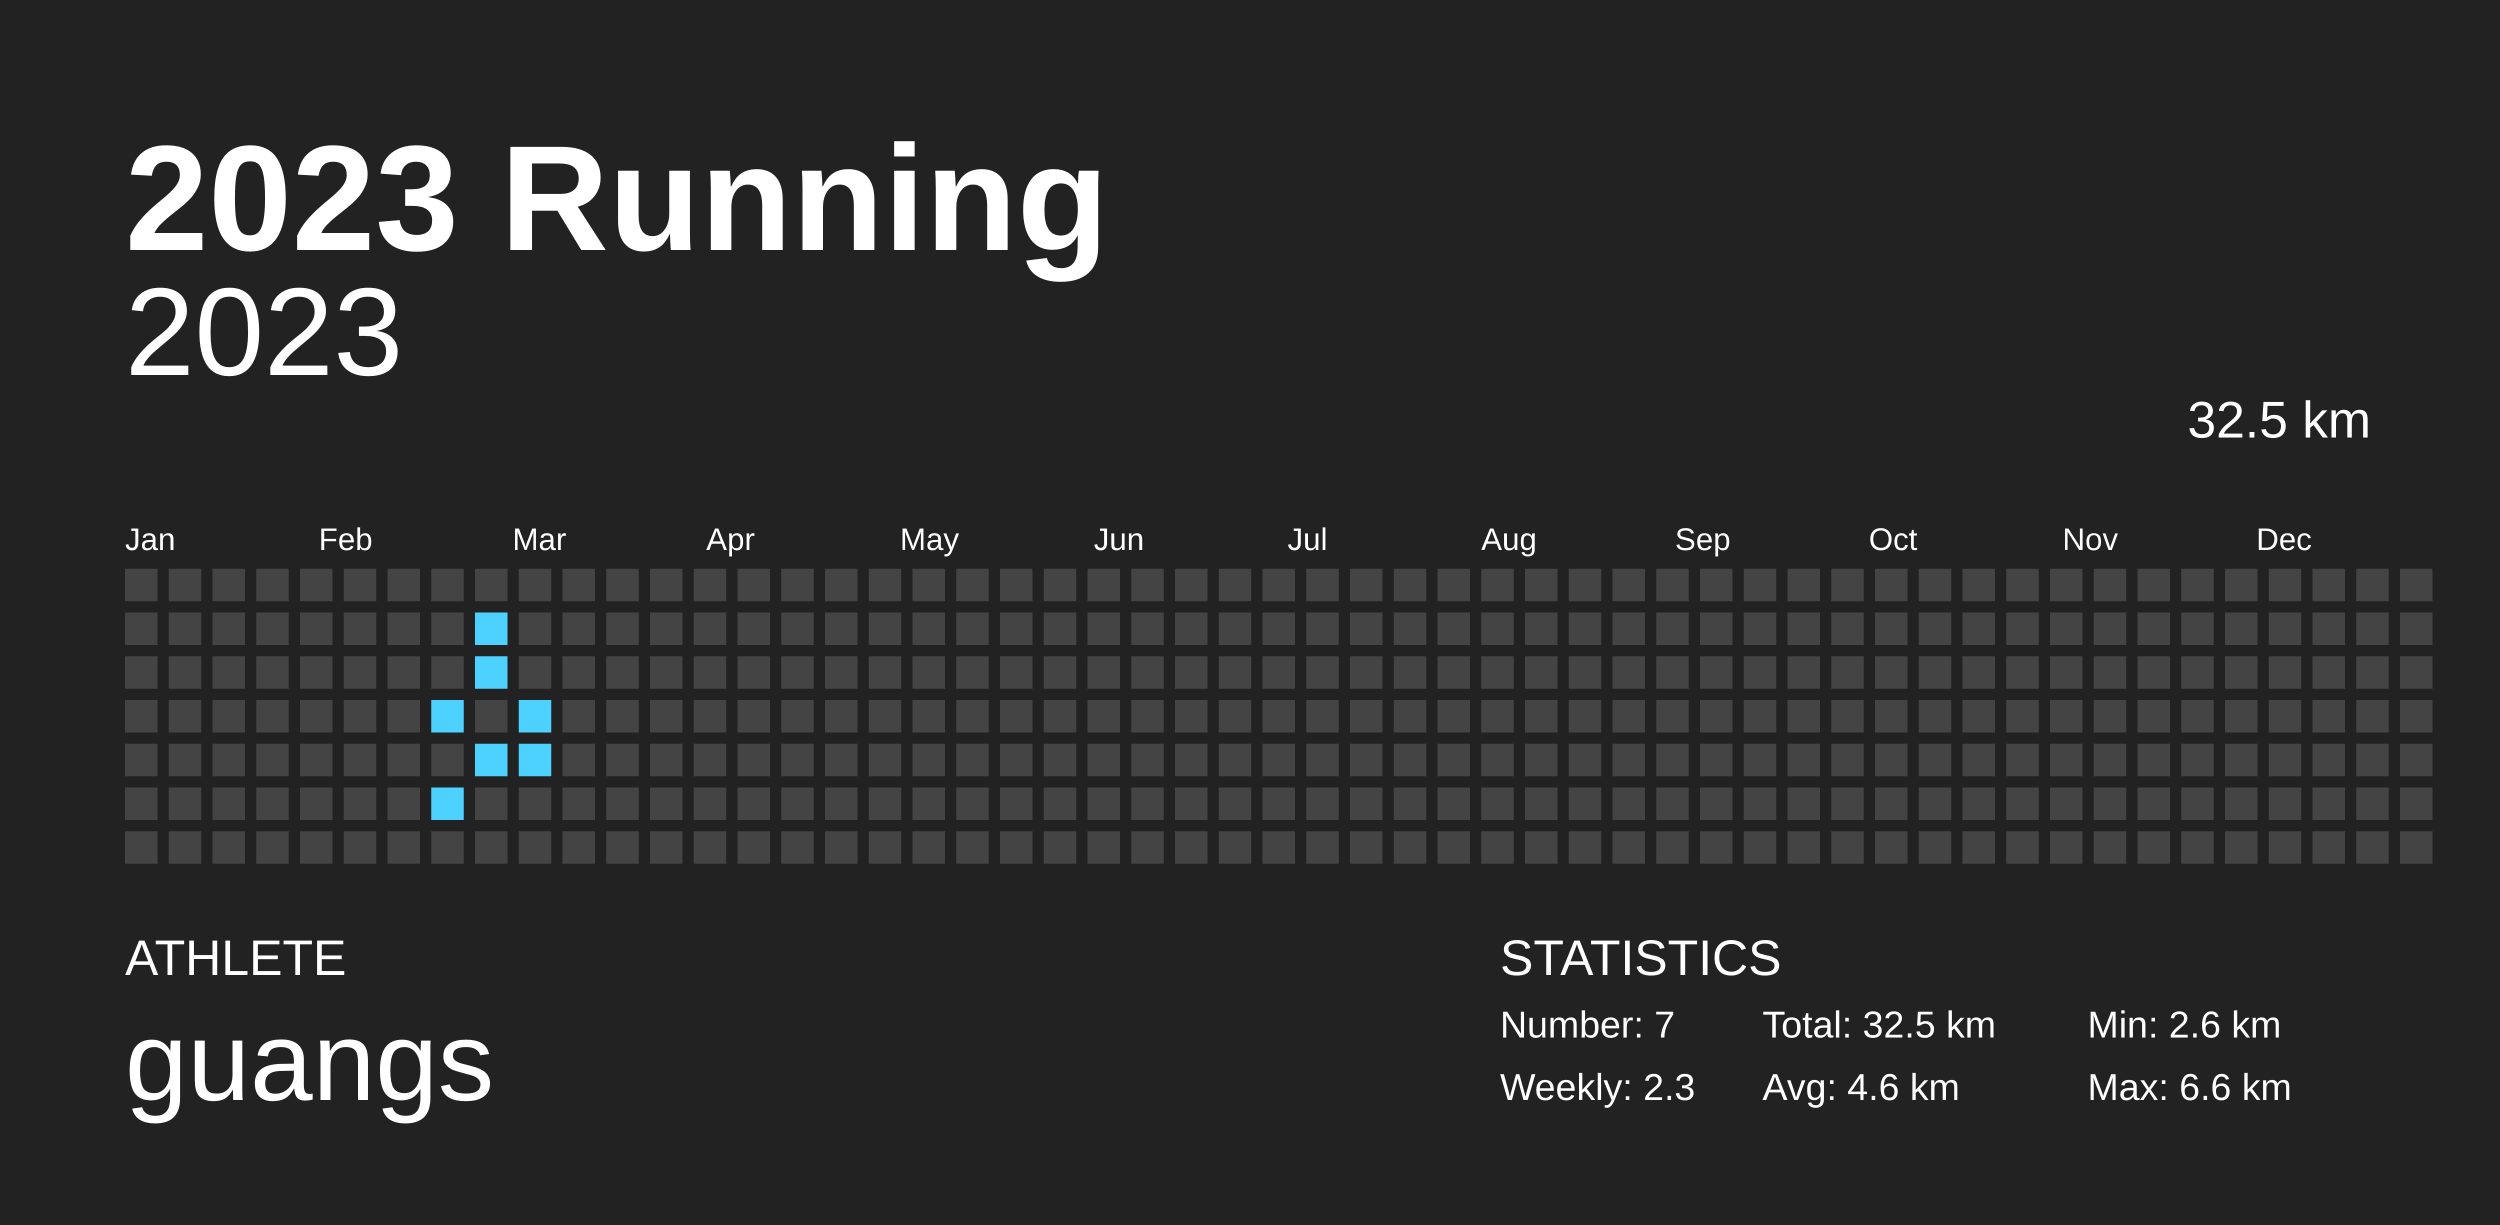
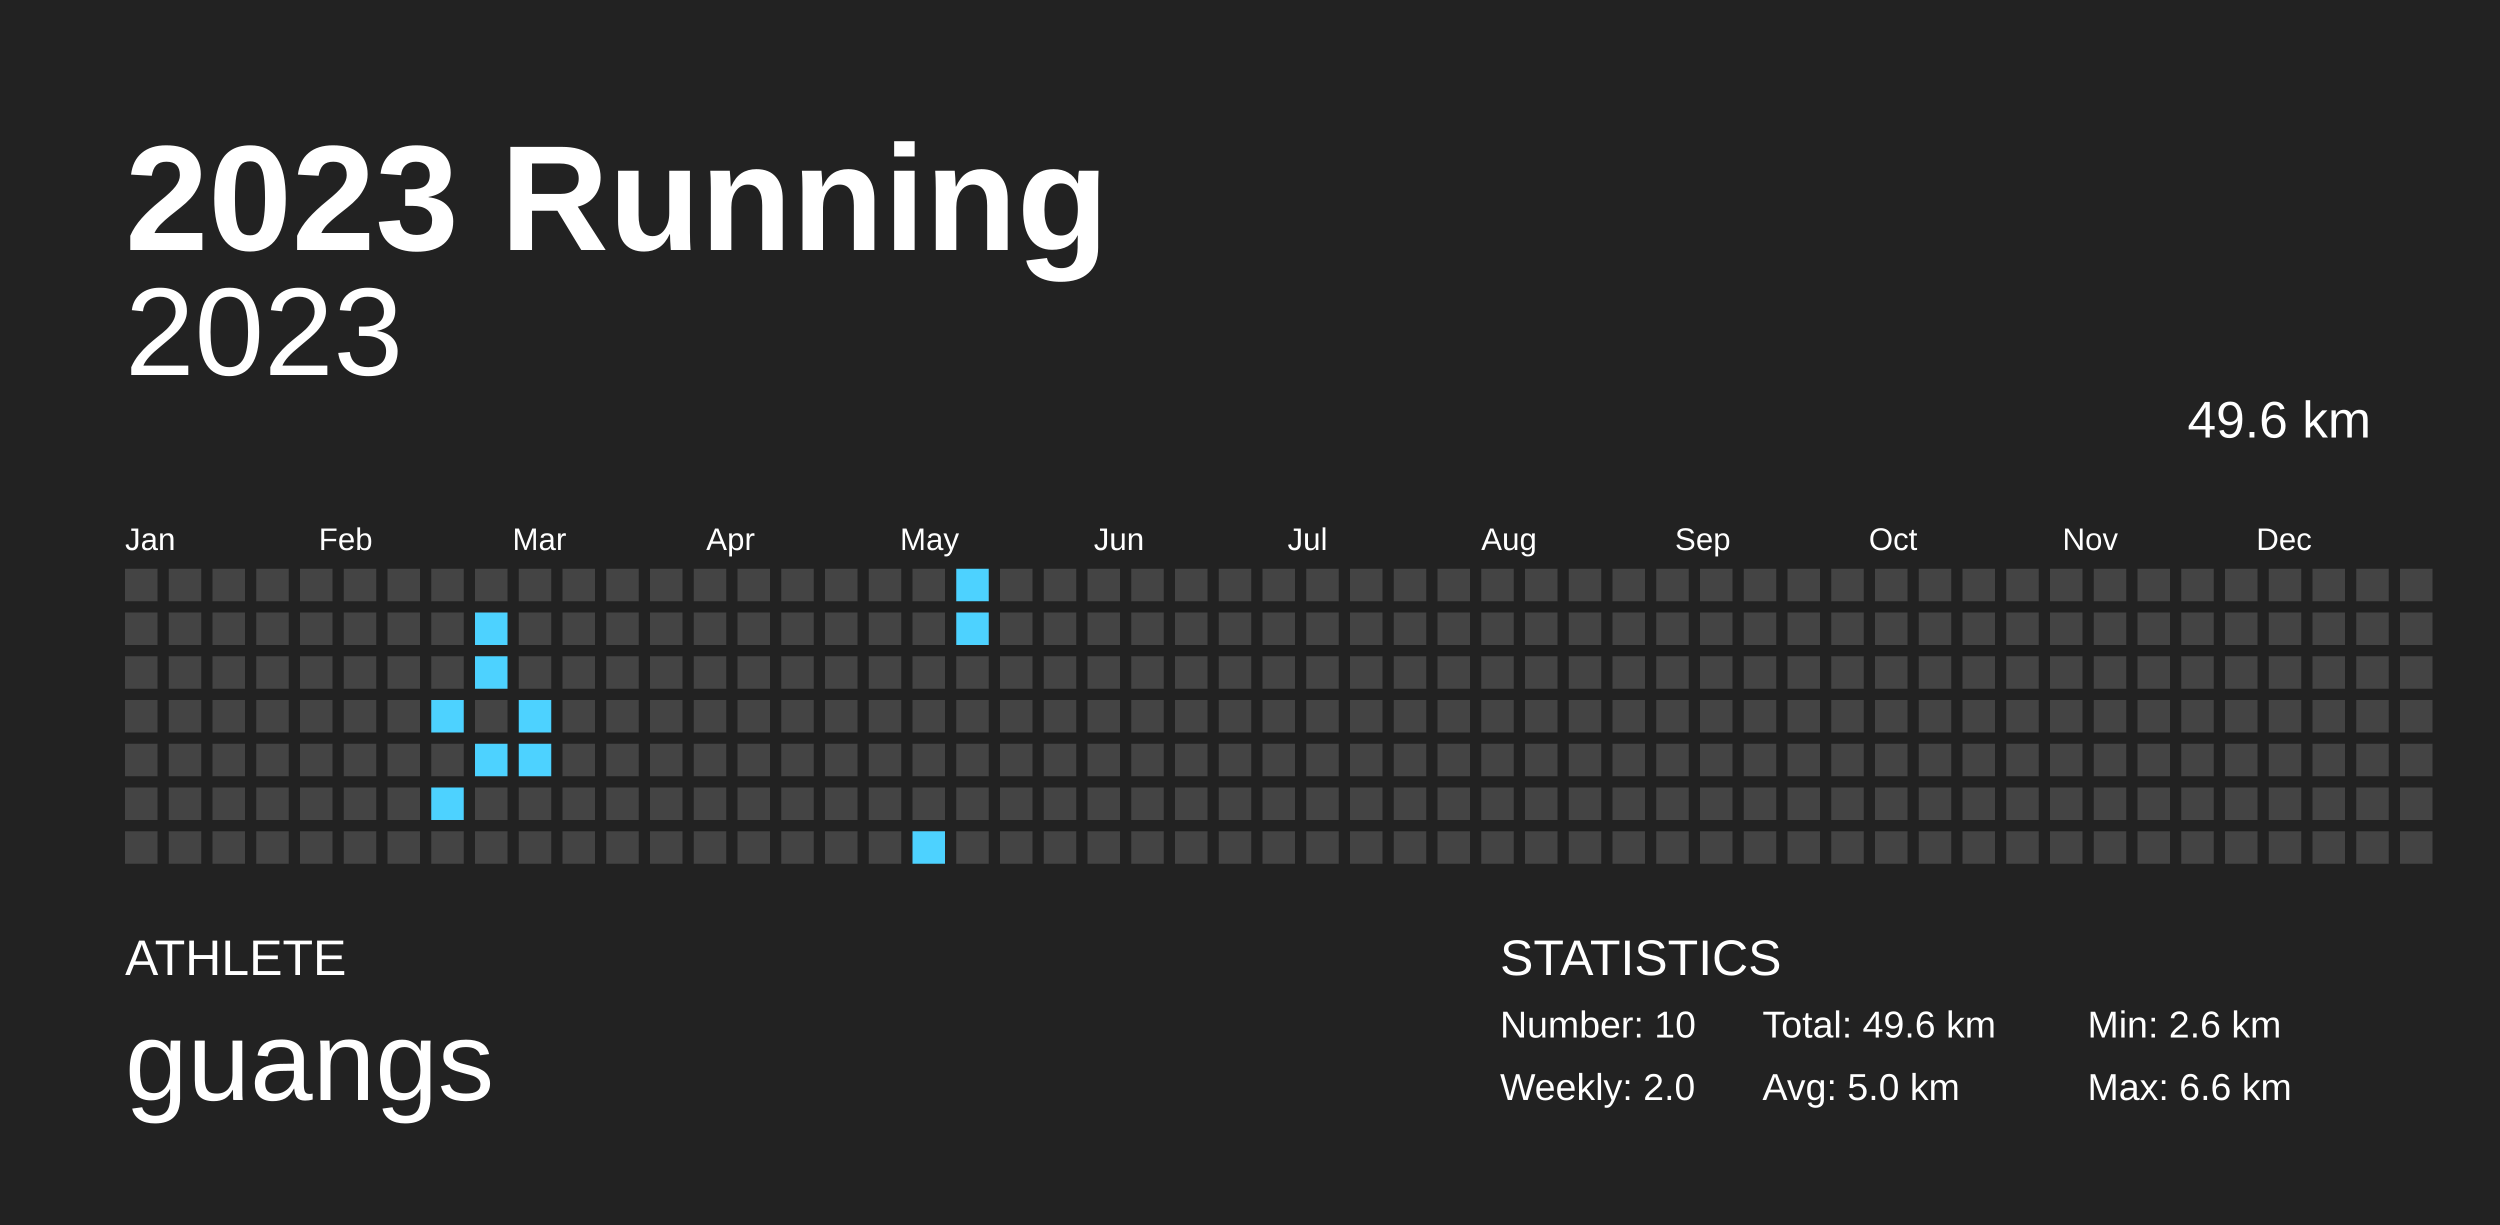
<svg xmlns="http://www.w3.org/2000/svg" baseProfile="full" height="98mm" version="1.1" viewBox="0,0,200,98" width="200mm">
  <defs />
  <rect fill="#222222" height="98" width="200" x="0" y="0" />
  <text fill="#FFFFFF" style="font-size:12px; font-family:Arial; font-weight:bold;" x="10" y="20">2023 Running</text>
  <text fill="#FFFFFF" style="font-size:4px; font-family:Arial" x="10" y="78">ATHLETE</text>
  <text fill="#FFFFFF" style="font-size:9px; font-family:Arial" x="10" y="88">guangs</text>
  <text fill="#FFFFFF" style="font-size:4px; font-family:Arial" x="120" y="78">STATISTICS</text>
-   <text fill="#FFFFFF" style="font-size:3px; font-family:Arial" x="120" y="83">Number: 7</text>
-   <text fill="#FFFFFF" style="font-size:3px; font-family:Arial" x="120" y="88">Weekly: 2.3</text>
-   <text fill="#FFFFFF" style="font-size:3px; font-family:Arial" x="141" y="83">Total: 32.5 km</text>
-   <text fill="#FFFFFF" style="font-size:3px; font-family:Arial" x="141" y="88">Avg: 4.6 km</text>
+   <text fill="#FFFFFF" style="font-size:3px; font-family:Arial" x="120" y="83">Number: 10</text>
+   <text fill="#FFFFFF" style="font-size:3px; font-family:Arial" x="120" y="88">Weekly: 2.0</text>
+   <text fill="#FFFFFF" style="font-size:3px; font-family:Arial" x="141" y="83">Total: 49.6 km</text>
+   <text fill="#FFFFFF" style="font-size:3px; font-family:Arial" x="141" y="88">Avg: 5.0 km</text>
  <text fill="#FFFFFF" style="font-size:3px; font-family:Arial" x="167" y="83">Min: 2.6 km</text>
  <text fill="#FFFFFF" style="font-size:3px; font-family:Arial" x="167" y="88">Max: 6.6 km</text>
  <text alignment-baseline="hanging" fill="#FFFFFF" style="font-size:10.0px; font-family:Arial;" x="10" y="30">2023</text>
-   <text alignment-baseline="hanging" fill="#FFFFFF" style="font-size:4.125px; font-family:Arial;" x="175" y="35">32.5 km</text>
+   <text alignment-baseline="hanging" fill="#FFFFFF" style="font-size:4.125px; font-family:Arial;" x="175" y="35">49.6 km</text>
  <text fill="#FFFFFF" style="font-size:2.5px; font-family:Arial" x="10.0" y="44">Jan</text>
  <text fill="#FFFFFF" style="font-size:2.5px; font-family:Arial" x="25.5" y="44">Feb</text>
  <text fill="#FFFFFF" style="font-size:2.5px; font-family:Arial" x="41.0" y="44">Mar</text>
  <text fill="#FFFFFF" style="font-size:2.5px; font-family:Arial" x="56.5" y="44">Apr</text>
  <text fill="#FFFFFF" style="font-size:2.5px; font-family:Arial" x="72.0" y="44">May</text>
  <text fill="#FFFFFF" style="font-size:2.5px; font-family:Arial" x="87.5" y="44">Jun</text>
  <text fill="#FFFFFF" style="font-size:2.5px; font-family:Arial" x="103.0" y="44">Jul</text>
  <text fill="#FFFFFF" style="font-size:2.5px; font-family:Arial" x="118.5" y="44">Aug</text>
  <text fill="#FFFFFF" style="font-size:2.5px; font-family:Arial" x="134.0" y="44">Sep</text>
  <text fill="#FFFFFF" style="font-size:2.5px; font-family:Arial" x="149.5" y="44">Oct</text>
  <text fill="#FFFFFF" style="font-size:2.5px; font-family:Arial" x="165.0" y="44">Nov</text>
  <text fill="#FFFFFF" style="font-size:2.5px; font-family:Arial" x="180.5" y="44">Dec</text>
  <rect fill="#444444" height="2.6" width="2.6" x="10.0" y="45.5" />
  <rect fill="#444444" height="2.6" width="2.6" x="10.0" y="49.0" />
  <rect fill="#444444" height="2.6" width="2.6" x="10.0" y="52.5" />
  <rect fill="#444444" height="2.6" width="2.6" x="10.0" y="56.0" />
  <rect fill="#444444" height="2.6" width="2.6" x="10.0" y="59.5" />
  <rect fill="#444444" height="2.6" width="2.6" x="10.0" y="63.0" />
  <rect fill="#444444" height="2.6" width="2.6" x="10.0" y="66.5" />
  <rect fill="#444444" height="2.6" width="2.6" x="13.5" y="45.5" />
  <rect fill="#444444" height="2.6" width="2.6" x="13.5" y="49.0" />
  <rect fill="#444444" height="2.6" width="2.6" x="13.5" y="52.5" />
  <rect fill="#444444" height="2.6" width="2.6" x="13.5" y="56.0" />
  <rect fill="#444444" height="2.6" width="2.6" x="13.5" y="59.5" />
  <rect fill="#444444" height="2.6" width="2.6" x="13.5" y="63.0" />
  <rect fill="#444444" height="2.6" width="2.6" x="13.5" y="66.5" />
  <rect fill="#444444" height="2.6" width="2.6" x="17.0" y="45.5" />
  <rect fill="#444444" height="2.6" width="2.6" x="17.0" y="49.0" />
  <rect fill="#444444" height="2.6" width="2.6" x="17.0" y="52.5" />
  <rect fill="#444444" height="2.6" width="2.6" x="17.0" y="56.0" />
  <rect fill="#444444" height="2.6" width="2.6" x="17.0" y="59.5" />
  <rect fill="#444444" height="2.6" width="2.6" x="17.0" y="63.0" />
  <rect fill="#444444" height="2.6" width="2.6" x="17.0" y="66.5" />
  <rect fill="#444444" height="2.6" width="2.6" x="20.5" y="45.5" />
  <rect fill="#444444" height="2.6" width="2.6" x="20.5" y="49.0" />
  <rect fill="#444444" height="2.6" width="2.6" x="20.5" y="52.5" />
  <rect fill="#444444" height="2.6" width="2.6" x="20.5" y="56.0" />
  <rect fill="#444444" height="2.6" width="2.6" x="20.5" y="59.5" />
  <rect fill="#444444" height="2.6" width="2.6" x="20.5" y="63.0" />
  <rect fill="#444444" height="2.6" width="2.6" x="20.5" y="66.5" />
  <rect fill="#444444" height="2.6" width="2.6" x="24.0" y="45.5" />
  <rect fill="#444444" height="2.6" width="2.6" x="24.0" y="49.0" />
  <rect fill="#444444" height="2.6" width="2.6" x="24.0" y="52.5" />
  <rect fill="#444444" height="2.6" width="2.6" x="24.0" y="56.0" />
  <rect fill="#444444" height="2.6" width="2.6" x="24.0" y="59.5" />
  <rect fill="#444444" height="2.6" width="2.6" x="24.0" y="63.0" />
  <rect fill="#444444" height="2.6" width="2.6" x="24.0" y="66.5" />
  <rect fill="#444444" height="2.6" width="2.6" x="27.5" y="45.5" />
  <rect fill="#444444" height="2.6" width="2.6" x="27.5" y="49.0" />
  <rect fill="#444444" height="2.6" width="2.6" x="27.5" y="52.5" />
  <rect fill="#444444" height="2.6" width="2.6" x="27.5" y="56.0" />
  <rect fill="#444444" height="2.6" width="2.6" x="27.5" y="59.5" />
  <rect fill="#444444" height="2.6" width="2.6" x="27.5" y="63.0" />
  <rect fill="#444444" height="2.6" width="2.6" x="27.5" y="66.5" />
  <rect fill="#444444" height="2.6" width="2.6" x="31.0" y="45.5" />
  <rect fill="#444444" height="2.6" width="2.6" x="31.0" y="49.0" />
  <rect fill="#444444" height="2.6" width="2.6" x="31.0" y="52.5" />
  <rect fill="#444444" height="2.6" width="2.6" x="31.0" y="56.0" />
  <rect fill="#444444" height="2.6" width="2.6" x="31.0" y="59.5" />
  <rect fill="#444444" height="2.6" width="2.6" x="31.0" y="63.0" />
  <rect fill="#444444" height="2.6" width="2.6" x="31.0" y="66.5" />
  <rect fill="#444444" height="2.6" width="2.6" x="34.5" y="45.5" />
  <rect fill="#444444" height="2.6" width="2.6" x="34.5" y="49.0" />
  <rect fill="#444444" height="2.6" width="2.6" x="34.5" y="52.5" />
  <rect fill="#4dd2ff" height="2.6" width="2.6" x="34.5" y="56.0" />
  <rect fill="#444444" height="2.6" width="2.6" x="34.5" y="59.5" />
  <rect fill="#4dd2ff" height="2.6" width="2.6" x="34.5" y="63.0" />
  <rect fill="#444444" height="2.6" width="2.6" x="34.5" y="66.5" />
  <rect fill="#444444" height="2.6" width="2.6" x="38.0" y="45.5" />
  <rect fill="#4dd2ff" height="2.6" width="2.6" x="38.0" y="49.0" />
  <rect fill="#4dd2ff" height="2.6" width="2.6" x="38.0" y="52.5" />
  <rect fill="#444444" height="2.6" width="2.6" x="38.0" y="56.0" />
  <rect fill="#4dd2ff" height="2.6" width="2.6" x="38.0" y="59.5" />
  <rect fill="#444444" height="2.6" width="2.6" x="38.0" y="63.0" />
  <rect fill="#444444" height="2.6" width="2.6" x="38.0" y="66.5" />
  <rect fill="#444444" height="2.6" width="2.6" x="41.5" y="45.5" />
  <rect fill="#444444" height="2.6" width="2.6" x="41.5" y="49.0" />
  <rect fill="#444444" height="2.6" width="2.6" x="41.5" y="52.5" />
  <rect fill="#4dd2ff" height="2.6" width="2.6" x="41.5" y="56.0" />
  <rect fill="#4dd2ff" height="2.6" width="2.6" x="41.5" y="59.5" />
  <rect fill="#444444" height="2.6" width="2.6" x="41.5" y="63.0" />
  <rect fill="#444444" height="2.6" width="2.6" x="41.5" y="66.5" />
  <rect fill="#444444" height="2.6" width="2.6" x="45.0" y="45.5" />
  <rect fill="#444444" height="2.6" width="2.6" x="45.0" y="49.0" />
  <rect fill="#444444" height="2.6" width="2.6" x="45.0" y="52.5" />
  <rect fill="#444444" height="2.6" width="2.6" x="45.0" y="56.0" />
  <rect fill="#444444" height="2.6" width="2.6" x="45.0" y="59.5" />
  <rect fill="#444444" height="2.6" width="2.6" x="45.0" y="63.0" />
  <rect fill="#444444" height="2.6" width="2.6" x="45.0" y="66.5" />
  <rect fill="#444444" height="2.6" width="2.6" x="48.5" y="45.5" />
  <rect fill="#444444" height="2.6" width="2.6" x="48.5" y="49.0" />
  <rect fill="#444444" height="2.6" width="2.6" x="48.5" y="52.5" />
  <rect fill="#444444" height="2.6" width="2.6" x="48.5" y="56.0" />
  <rect fill="#444444" height="2.6" width="2.6" x="48.5" y="59.5" />
  <rect fill="#444444" height="2.6" width="2.6" x="48.5" y="63.0" />
  <rect fill="#444444" height="2.6" width="2.6" x="48.5" y="66.5" />
  <rect fill="#444444" height="2.6" width="2.6" x="52.0" y="45.5" />
  <rect fill="#444444" height="2.6" width="2.6" x="52.0" y="49.0" />
  <rect fill="#444444" height="2.6" width="2.6" x="52.0" y="52.5" />
  <rect fill="#444444" height="2.6" width="2.6" x="52.0" y="56.0" />
  <rect fill="#444444" height="2.6" width="2.6" x="52.0" y="59.5" />
  <rect fill="#444444" height="2.6" width="2.6" x="52.0" y="63.0" />
  <rect fill="#444444" height="2.6" width="2.6" x="52.0" y="66.5" />
  <rect fill="#444444" height="2.6" width="2.6" x="55.5" y="45.5" />
  <rect fill="#444444" height="2.6" width="2.6" x="55.5" y="49.0" />
  <rect fill="#444444" height="2.6" width="2.6" x="55.5" y="52.5" />
  <rect fill="#444444" height="2.6" width="2.6" x="55.5" y="56.0" />
  <rect fill="#444444" height="2.6" width="2.6" x="55.5" y="59.5" />
  <rect fill="#444444" height="2.6" width="2.6" x="55.5" y="63.0" />
  <rect fill="#444444" height="2.6" width="2.6" x="55.5" y="66.5" />
  <rect fill="#444444" height="2.6" width="2.6" x="59.0" y="45.5" />
  <rect fill="#444444" height="2.6" width="2.6" x="59.0" y="49.0" />
  <rect fill="#444444" height="2.6" width="2.6" x="59.0" y="52.5" />
  <rect fill="#444444" height="2.6" width="2.6" x="59.0" y="56.0" />
  <rect fill="#444444" height="2.6" width="2.6" x="59.0" y="59.5" />
  <rect fill="#444444" height="2.6" width="2.6" x="59.0" y="63.0" />
  <rect fill="#444444" height="2.6" width="2.6" x="59.0" y="66.5" />
  <rect fill="#444444" height="2.6" width="2.6" x="62.5" y="45.5" />
  <rect fill="#444444" height="2.6" width="2.6" x="62.5" y="49.0" />
  <rect fill="#444444" height="2.6" width="2.6" x="62.5" y="52.5" />
  <rect fill="#444444" height="2.6" width="2.6" x="62.5" y="56.0" />
  <rect fill="#444444" height="2.6" width="2.6" x="62.5" y="59.5" />
  <rect fill="#444444" height="2.6" width="2.6" x="62.5" y="63.0" />
  <rect fill="#444444" height="2.6" width="2.6" x="62.5" y="66.5" />
  <rect fill="#444444" height="2.6" width="2.6" x="66.0" y="45.5" />
  <rect fill="#444444" height="2.6" width="2.6" x="66.0" y="49.0" />
  <rect fill="#444444" height="2.6" width="2.6" x="66.0" y="52.5" />
  <rect fill="#444444" height="2.6" width="2.6" x="66.0" y="56.0" />
  <rect fill="#444444" height="2.6" width="2.6" x="66.0" y="59.5" />
  <rect fill="#444444" height="2.6" width="2.6" x="66.0" y="63.0" />
  <rect fill="#444444" height="2.6" width="2.6" x="66.0" y="66.5" />
  <rect fill="#444444" height="2.6" width="2.6" x="69.5" y="45.5" />
  <rect fill="#444444" height="2.6" width="2.6" x="69.5" y="49.0" />
  <rect fill="#444444" height="2.6" width="2.6" x="69.5" y="52.5" />
  <rect fill="#444444" height="2.6" width="2.6" x="69.5" y="56.0" />
  <rect fill="#444444" height="2.6" width="2.6" x="69.5" y="59.5" />
  <rect fill="#444444" height="2.6" width="2.6" x="69.5" y="63.0" />
  <rect fill="#444444" height="2.6" width="2.6" x="69.5" y="66.5" />
  <rect fill="#444444" height="2.6" width="2.6" x="73.0" y="45.5" />
  <rect fill="#444444" height="2.6" width="2.6" x="73.0" y="49.0" />
  <rect fill="#444444" height="2.6" width="2.6" x="73.0" y="52.5" />
  <rect fill="#444444" height="2.6" width="2.6" x="73.0" y="56.0" />
  <rect fill="#444444" height="2.6" width="2.6" x="73.0" y="59.5" />
  <rect fill="#444444" height="2.6" width="2.6" x="73.0" y="63.0" />
-   <rect fill="#444444" height="2.6" width="2.6" x="73.0" y="66.5" />
-   <rect fill="#444444" height="2.6" width="2.6" x="76.5" y="45.5" />
-   <rect fill="#444444" height="2.6" width="2.6" x="76.5" y="49.0" />
+   <rect fill="#4dd2ff" height="2.6" width="2.6" x="73.0" y="66.5" />
+   <rect fill="#4dd2ff" height="2.6" width="2.6" x="76.5" y="45.5" />
+   <rect fill="#4dd2ff" height="2.6" width="2.6" x="76.5" y="49.0" />
  <rect fill="#444444" height="2.6" width="2.6" x="76.5" y="52.5" />
  <rect fill="#444444" height="2.6" width="2.6" x="76.5" y="56.0" />
  <rect fill="#444444" height="2.6" width="2.6" x="76.5" y="59.5" />
  <rect fill="#444444" height="2.6" width="2.6" x="76.5" y="63.0" />
  <rect fill="#444444" height="2.6" width="2.6" x="76.5" y="66.5" />
  <rect fill="#444444" height="2.6" width="2.6" x="80.0" y="45.5" />
  <rect fill="#444444" height="2.6" width="2.6" x="80.0" y="49.0" />
  <rect fill="#444444" height="2.6" width="2.6" x="80.0" y="52.5" />
  <rect fill="#444444" height="2.6" width="2.6" x="80.0" y="56.0" />
  <rect fill="#444444" height="2.6" width="2.6" x="80.0" y="59.5" />
  <rect fill="#444444" height="2.6" width="2.6" x="80.0" y="63.0" />
  <rect fill="#444444" height="2.6" width="2.6" x="80.0" y="66.5" />
  <rect fill="#444444" height="2.6" width="2.6" x="83.5" y="45.5" />
  <rect fill="#444444" height="2.6" width="2.6" x="83.5" y="49.0" />
  <rect fill="#444444" height="2.6" width="2.6" x="83.5" y="52.5" />
  <rect fill="#444444" height="2.6" width="2.6" x="83.5" y="56.0" />
  <rect fill="#444444" height="2.6" width="2.6" x="83.5" y="59.5" />
  <rect fill="#444444" height="2.6" width="2.6" x="83.5" y="63.0" />
  <rect fill="#444444" height="2.6" width="2.6" x="83.5" y="66.5" />
  <rect fill="#444444" height="2.6" width="2.6" x="87.0" y="45.5" />
  <rect fill="#444444" height="2.6" width="2.6" x="87.0" y="49.0" />
  <rect fill="#444444" height="2.6" width="2.6" x="87.0" y="52.5" />
  <rect fill="#444444" height="2.6" width="2.6" x="87.0" y="56.0" />
  <rect fill="#444444" height="2.6" width="2.6" x="87.0" y="59.5" />
  <rect fill="#444444" height="2.6" width="2.6" x="87.0" y="63.0" />
  <rect fill="#444444" height="2.6" width="2.6" x="87.0" y="66.5" />
  <rect fill="#444444" height="2.6" width="2.6" x="90.5" y="45.5" />
  <rect fill="#444444" height="2.6" width="2.6" x="90.5" y="49.0" />
  <rect fill="#444444" height="2.6" width="2.6" x="90.5" y="52.5" />
  <rect fill="#444444" height="2.6" width="2.6" x="90.5" y="56.0" />
  <rect fill="#444444" height="2.6" width="2.6" x="90.5" y="59.5" />
  <rect fill="#444444" height="2.6" width="2.6" x="90.5" y="63.0" />
  <rect fill="#444444" height="2.6" width="2.6" x="90.5" y="66.5" />
  <rect fill="#444444" height="2.6" width="2.6" x="94.0" y="45.5" />
  <rect fill="#444444" height="2.6" width="2.6" x="94.0" y="49.0" />
  <rect fill="#444444" height="2.6" width="2.6" x="94.0" y="52.5" />
  <rect fill="#444444" height="2.6" width="2.6" x="94.0" y="56.0" />
  <rect fill="#444444" height="2.6" width="2.6" x="94.0" y="59.5" />
  <rect fill="#444444" height="2.6" width="2.6" x="94.0" y="63.0" />
  <rect fill="#444444" height="2.6" width="2.6" x="94.0" y="66.5" />
  <rect fill="#444444" height="2.6" width="2.6" x="97.5" y="45.5" />
  <rect fill="#444444" height="2.6" width="2.6" x="97.5" y="49.0" />
  <rect fill="#444444" height="2.6" width="2.6" x="97.5" y="52.5" />
  <rect fill="#444444" height="2.6" width="2.6" x="97.5" y="56.0" />
  <rect fill="#444444" height="2.6" width="2.6" x="97.5" y="59.5" />
  <rect fill="#444444" height="2.6" width="2.6" x="97.5" y="63.0" />
  <rect fill="#444444" height="2.6" width="2.6" x="97.5" y="66.5" />
  <rect fill="#444444" height="2.6" width="2.6" x="101.0" y="45.5" />
  <rect fill="#444444" height="2.6" width="2.6" x="101.0" y="49.0" />
  <rect fill="#444444" height="2.6" width="2.6" x="101.0" y="52.5" />
  <rect fill="#444444" height="2.6" width="2.6" x="101.0" y="56.0" />
  <rect fill="#444444" height="2.6" width="2.6" x="101.0" y="59.5" />
  <rect fill="#444444" height="2.6" width="2.6" x="101.0" y="63.0" />
  <rect fill="#444444" height="2.6" width="2.6" x="101.0" y="66.5" />
  <rect fill="#444444" height="2.6" width="2.6" x="104.5" y="45.5" />
  <rect fill="#444444" height="2.6" width="2.6" x="104.5" y="49.0" />
  <rect fill="#444444" height="2.6" width="2.6" x="104.5" y="52.5" />
  <rect fill="#444444" height="2.6" width="2.6" x="104.5" y="56.0" />
  <rect fill="#444444" height="2.6" width="2.6" x="104.5" y="59.5" />
  <rect fill="#444444" height="2.6" width="2.6" x="104.5" y="63.0" />
  <rect fill="#444444" height="2.6" width="2.6" x="104.5" y="66.5" />
  <rect fill="#444444" height="2.6" width="2.6" x="108.0" y="45.5" />
  <rect fill="#444444" height="2.6" width="2.6" x="108.0" y="49.0" />
  <rect fill="#444444" height="2.6" width="2.6" x="108.0" y="52.5" />
  <rect fill="#444444" height="2.6" width="2.6" x="108.0" y="56.0" />
  <rect fill="#444444" height="2.6" width="2.6" x="108.0" y="59.5" />
  <rect fill="#444444" height="2.6" width="2.6" x="108.0" y="63.0" />
  <rect fill="#444444" height="2.6" width="2.6" x="108.0" y="66.5" />
  <rect fill="#444444" height="2.6" width="2.6" x="111.5" y="45.5" />
  <rect fill="#444444" height="2.6" width="2.6" x="111.5" y="49.0" />
  <rect fill="#444444" height="2.6" width="2.6" x="111.5" y="52.5" />
  <rect fill="#444444" height="2.6" width="2.6" x="111.5" y="56.0" />
  <rect fill="#444444" height="2.6" width="2.6" x="111.5" y="59.5" />
  <rect fill="#444444" height="2.6" width="2.6" x="111.5" y="63.0" />
  <rect fill="#444444" height="2.6" width="2.6" x="111.5" y="66.5" />
  <rect fill="#444444" height="2.6" width="2.6" x="115.0" y="45.5" />
  <rect fill="#444444" height="2.6" width="2.6" x="115.0" y="49.0" />
  <rect fill="#444444" height="2.6" width="2.6" x="115.0" y="52.5" />
  <rect fill="#444444" height="2.6" width="2.6" x="115.0" y="56.0" />
  <rect fill="#444444" height="2.6" width="2.6" x="115.0" y="59.5" />
  <rect fill="#444444" height="2.6" width="2.6" x="115.0" y="63.0" />
  <rect fill="#444444" height="2.6" width="2.6" x="115.0" y="66.5" />
  <rect fill="#444444" height="2.6" width="2.6" x="118.5" y="45.5" />
  <rect fill="#444444" height="2.6" width="2.6" x="118.5" y="49.0" />
  <rect fill="#444444" height="2.6" width="2.6" x="118.5" y="52.5" />
  <rect fill="#444444" height="2.6" width="2.6" x="118.5" y="56.0" />
  <rect fill="#444444" height="2.6" width="2.6" x="118.5" y="59.5" />
  <rect fill="#444444" height="2.6" width="2.6" x="118.5" y="63.0" />
  <rect fill="#444444" height="2.6" width="2.6" x="118.5" y="66.5" />
  <rect fill="#444444" height="2.6" width="2.6" x="122.0" y="45.5" />
  <rect fill="#444444" height="2.6" width="2.6" x="122.0" y="49.0" />
  <rect fill="#444444" height="2.6" width="2.6" x="122.0" y="52.5" />
  <rect fill="#444444" height="2.6" width="2.6" x="122.0" y="56.0" />
  <rect fill="#444444" height="2.6" width="2.6" x="122.0" y="59.5" />
  <rect fill="#444444" height="2.6" width="2.6" x="122.0" y="63.0" />
  <rect fill="#444444" height="2.6" width="2.6" x="122.0" y="66.5" />
  <rect fill="#444444" height="2.6" width="2.6" x="125.5" y="45.5" />
  <rect fill="#444444" height="2.6" width="2.6" x="125.5" y="49.0" />
  <rect fill="#444444" height="2.6" width="2.6" x="125.5" y="52.5" />
  <rect fill="#444444" height="2.6" width="2.6" x="125.5" y="56.0" />
  <rect fill="#444444" height="2.6" width="2.6" x="125.5" y="59.5" />
  <rect fill="#444444" height="2.6" width="2.6" x="125.5" y="63.0" />
  <rect fill="#444444" height="2.6" width="2.6" x="125.5" y="66.5" />
  <rect fill="#444444" height="2.6" width="2.6" x="129.0" y="45.5" />
  <rect fill="#444444" height="2.6" width="2.6" x="129.0" y="49.0" />
  <rect fill="#444444" height="2.6" width="2.6" x="129.0" y="52.5" />
  <rect fill="#444444" height="2.6" width="2.6" x="129.0" y="56.0" />
  <rect fill="#444444" height="2.6" width="2.6" x="129.0" y="59.5" />
  <rect fill="#444444" height="2.6" width="2.6" x="129.0" y="63.0" />
  <rect fill="#444444" height="2.6" width="2.6" x="129.0" y="66.5" />
  <rect fill="#444444" height="2.6" width="2.6" x="132.5" y="45.5" />
  <rect fill="#444444" height="2.6" width="2.6" x="132.5" y="49.0" />
  <rect fill="#444444" height="2.6" width="2.6" x="132.5" y="52.5" />
  <rect fill="#444444" height="2.6" width="2.6" x="132.5" y="56.0" />
  <rect fill="#444444" height="2.6" width="2.6" x="132.5" y="59.5" />
  <rect fill="#444444" height="2.6" width="2.6" x="132.5" y="63.0" />
  <rect fill="#444444" height="2.6" width="2.6" x="132.5" y="66.5" />
  <rect fill="#444444" height="2.6" width="2.6" x="136.0" y="45.5" />
  <rect fill="#444444" height="2.6" width="2.6" x="136.0" y="49.0" />
  <rect fill="#444444" height="2.6" width="2.6" x="136.0" y="52.5" />
  <rect fill="#444444" height="2.6" width="2.6" x="136.0" y="56.0" />
  <rect fill="#444444" height="2.6" width="2.6" x="136.0" y="59.5" />
  <rect fill="#444444" height="2.6" width="2.6" x="136.0" y="63.0" />
  <rect fill="#444444" height="2.6" width="2.6" x="136.0" y="66.5" />
  <rect fill="#444444" height="2.6" width="2.6" x="139.5" y="45.5" />
  <rect fill="#444444" height="2.6" width="2.6" x="139.5" y="49.0" />
  <rect fill="#444444" height="2.6" width="2.6" x="139.5" y="52.5" />
  <rect fill="#444444" height="2.6" width="2.6" x="139.5" y="56.0" />
  <rect fill="#444444" height="2.6" width="2.6" x="139.5" y="59.5" />
  <rect fill="#444444" height="2.6" width="2.6" x="139.5" y="63.0" />
  <rect fill="#444444" height="2.6" width="2.6" x="139.5" y="66.5" />
  <rect fill="#444444" height="2.6" width="2.6" x="143.0" y="45.5" />
  <rect fill="#444444" height="2.6" width="2.6" x="143.0" y="49.0" />
  <rect fill="#444444" height="2.6" width="2.6" x="143.0" y="52.5" />
  <rect fill="#444444" height="2.6" width="2.6" x="143.0" y="56.0" />
  <rect fill="#444444" height="2.6" width="2.6" x="143.0" y="59.5" />
  <rect fill="#444444" height="2.6" width="2.6" x="143.0" y="63.0" />
  <rect fill="#444444" height="2.6" width="2.6" x="143.0" y="66.5" />
  <rect fill="#444444" height="2.6" width="2.6" x="146.5" y="45.5" />
  <rect fill="#444444" height="2.6" width="2.6" x="146.5" y="49.0" />
  <rect fill="#444444" height="2.6" width="2.6" x="146.5" y="52.5" />
  <rect fill="#444444" height="2.6" width="2.6" x="146.5" y="56.0" />
  <rect fill="#444444" height="2.6" width="2.6" x="146.5" y="59.5" />
  <rect fill="#444444" height="2.6" width="2.6" x="146.5" y="63.0" />
  <rect fill="#444444" height="2.6" width="2.6" x="146.5" y="66.5" />
  <rect fill="#444444" height="2.6" width="2.6" x="150.0" y="45.5" />
  <rect fill="#444444" height="2.6" width="2.6" x="150.0" y="49.0" />
  <rect fill="#444444" height="2.6" width="2.6" x="150.0" y="52.5" />
  <rect fill="#444444" height="2.6" width="2.6" x="150.0" y="56.0" />
  <rect fill="#444444" height="2.6" width="2.6" x="150.0" y="59.5" />
  <rect fill="#444444" height="2.6" width="2.6" x="150.0" y="63.0" />
  <rect fill="#444444" height="2.6" width="2.6" x="150.0" y="66.5" />
  <rect fill="#444444" height="2.6" width="2.6" x="153.5" y="45.5" />
  <rect fill="#444444" height="2.6" width="2.6" x="153.5" y="49.0" />
  <rect fill="#444444" height="2.6" width="2.6" x="153.5" y="52.5" />
  <rect fill="#444444" height="2.6" width="2.6" x="153.5" y="56.0" />
  <rect fill="#444444" height="2.6" width="2.6" x="153.5" y="59.5" />
  <rect fill="#444444" height="2.6" width="2.6" x="153.5" y="63.0" />
  <rect fill="#444444" height="2.6" width="2.6" x="153.5" y="66.5" />
  <rect fill="#444444" height="2.6" width="2.6" x="157.0" y="45.5" />
  <rect fill="#444444" height="2.6" width="2.6" x="157.0" y="49.0" />
  <rect fill="#444444" height="2.6" width="2.6" x="157.0" y="52.5" />
  <rect fill="#444444" height="2.6" width="2.6" x="157.0" y="56.0" />
  <rect fill="#444444" height="2.6" width="2.6" x="157.0" y="59.5" />
  <rect fill="#444444" height="2.6" width="2.6" x="157.0" y="63.0" />
  <rect fill="#444444" height="2.6" width="2.6" x="157.0" y="66.5" />
  <rect fill="#444444" height="2.6" width="2.6" x="160.5" y="45.5" />
  <rect fill="#444444" height="2.6" width="2.6" x="160.5" y="49.0" />
  <rect fill="#444444" height="2.6" width="2.6" x="160.5" y="52.5" />
  <rect fill="#444444" height="2.6" width="2.6" x="160.5" y="56.0" />
  <rect fill="#444444" height="2.6" width="2.6" x="160.5" y="59.5" />
  <rect fill="#444444" height="2.6" width="2.6" x="160.5" y="63.0" />
  <rect fill="#444444" height="2.6" width="2.6" x="160.5" y="66.5" />
  <rect fill="#444444" height="2.6" width="2.6" x="164.0" y="45.5" />
  <rect fill="#444444" height="2.6" width="2.6" x="164.0" y="49.0" />
  <rect fill="#444444" height="2.6" width="2.6" x="164.0" y="52.5" />
  <rect fill="#444444" height="2.6" width="2.6" x="164.0" y="56.0" />
  <rect fill="#444444" height="2.6" width="2.6" x="164.0" y="59.5" />
  <rect fill="#444444" height="2.6" width="2.6" x="164.0" y="63.0" />
  <rect fill="#444444" height="2.6" width="2.6" x="164.0" y="66.5" />
  <rect fill="#444444" height="2.6" width="2.6" x="167.5" y="45.5" />
  <rect fill="#444444" height="2.6" width="2.6" x="167.5" y="49.0" />
  <rect fill="#444444" height="2.6" width="2.6" x="167.5" y="52.5" />
  <rect fill="#444444" height="2.6" width="2.6" x="167.5" y="56.0" />
  <rect fill="#444444" height="2.6" width="2.6" x="167.5" y="59.5" />
  <rect fill="#444444" height="2.6" width="2.6" x="167.5" y="63.0" />
  <rect fill="#444444" height="2.6" width="2.6" x="167.5" y="66.5" />
  <rect fill="#444444" height="2.6" width="2.6" x="171.0" y="45.5" />
  <rect fill="#444444" height="2.6" width="2.6" x="171.0" y="49.0" />
  <rect fill="#444444" height="2.6" width="2.6" x="171.0" y="52.5" />
  <rect fill="#444444" height="2.6" width="2.6" x="171.0" y="56.0" />
  <rect fill="#444444" height="2.6" width="2.6" x="171.0" y="59.5" />
  <rect fill="#444444" height="2.6" width="2.6" x="171.0" y="63.0" />
  <rect fill="#444444" height="2.6" width="2.6" x="171.0" y="66.5" />
  <rect fill="#444444" height="2.6" width="2.6" x="174.5" y="45.5" />
  <rect fill="#444444" height="2.6" width="2.6" x="174.5" y="49.0" />
  <rect fill="#444444" height="2.6" width="2.6" x="174.5" y="52.5" />
  <rect fill="#444444" height="2.6" width="2.6" x="174.5" y="56.0" />
  <rect fill="#444444" height="2.6" width="2.6" x="174.5" y="59.5" />
  <rect fill="#444444" height="2.6" width="2.6" x="174.5" y="63.0" />
  <rect fill="#444444" height="2.6" width="2.6" x="174.5" y="66.5" />
  <rect fill="#444444" height="2.6" width="2.6" x="178.0" y="45.5" />
  <rect fill="#444444" height="2.6" width="2.6" x="178.0" y="49.0" />
  <rect fill="#444444" height="2.6" width="2.6" x="178.0" y="52.5" />
  <rect fill="#444444" height="2.6" width="2.6" x="178.0" y="56.0" />
  <rect fill="#444444" height="2.6" width="2.6" x="178.0" y="59.5" />
  <rect fill="#444444" height="2.6" width="2.6" x="178.0" y="63.0" />
  <rect fill="#444444" height="2.6" width="2.6" x="178.0" y="66.5" />
  <rect fill="#444444" height="2.6" width="2.6" x="181.5" y="45.5" />
  <rect fill="#444444" height="2.6" width="2.6" x="181.5" y="49.0" />
  <rect fill="#444444" height="2.6" width="2.6" x="181.5" y="52.5" />
  <rect fill="#444444" height="2.6" width="2.6" x="181.5" y="56.0" />
  <rect fill="#444444" height="2.6" width="2.6" x="181.5" y="59.5" />
  <rect fill="#444444" height="2.6" width="2.6" x="181.5" y="63.0" />
  <rect fill="#444444" height="2.6" width="2.6" x="181.5" y="66.5" />
  <rect fill="#444444" height="2.6" width="2.6" x="185.0" y="45.5" />
  <rect fill="#444444" height="2.6" width="2.6" x="185.0" y="49.0" />
  <rect fill="#444444" height="2.6" width="2.6" x="185.0" y="52.5" />
  <rect fill="#444444" height="2.6" width="2.6" x="185.0" y="56.0" />
  <rect fill="#444444" height="2.6" width="2.6" x="185.0" y="59.5" />
  <rect fill="#444444" height="2.6" width="2.6" x="185.0" y="63.0" />
  <rect fill="#444444" height="2.6" width="2.6" x="185.0" y="66.5" />
  <rect fill="#444444" height="2.6" width="2.6" x="188.5" y="45.5" />
  <rect fill="#444444" height="2.6" width="2.6" x="188.5" y="49.0" />
  <rect fill="#444444" height="2.6" width="2.6" x="188.5" y="52.5" />
  <rect fill="#444444" height="2.6" width="2.6" x="188.5" y="56.0" />
  <rect fill="#444444" height="2.6" width="2.6" x="188.5" y="59.5" />
  <rect fill="#444444" height="2.6" width="2.6" x="188.5" y="63.0" />
  <rect fill="#444444" height="2.6" width="2.6" x="188.5" y="66.5" />
  <rect fill="#444444" height="2.6" width="2.6" x="192.0" y="45.5" />
  <rect fill="#444444" height="2.6" width="2.6" x="192.0" y="49.0" />
  <rect fill="#444444" height="2.6" width="2.6" x="192.0" y="52.5" />
  <rect fill="#444444" height="2.6" width="2.6" x="192.0" y="56.0" />
  <rect fill="#444444" height="2.6" width="2.6" x="192.0" y="59.5" />
  <rect fill="#444444" height="2.6" width="2.6" x="192.0" y="63.0" />
  <rect fill="#444444" height="2.6" width="2.6" x="192.0" y="66.5" />
</svg>
